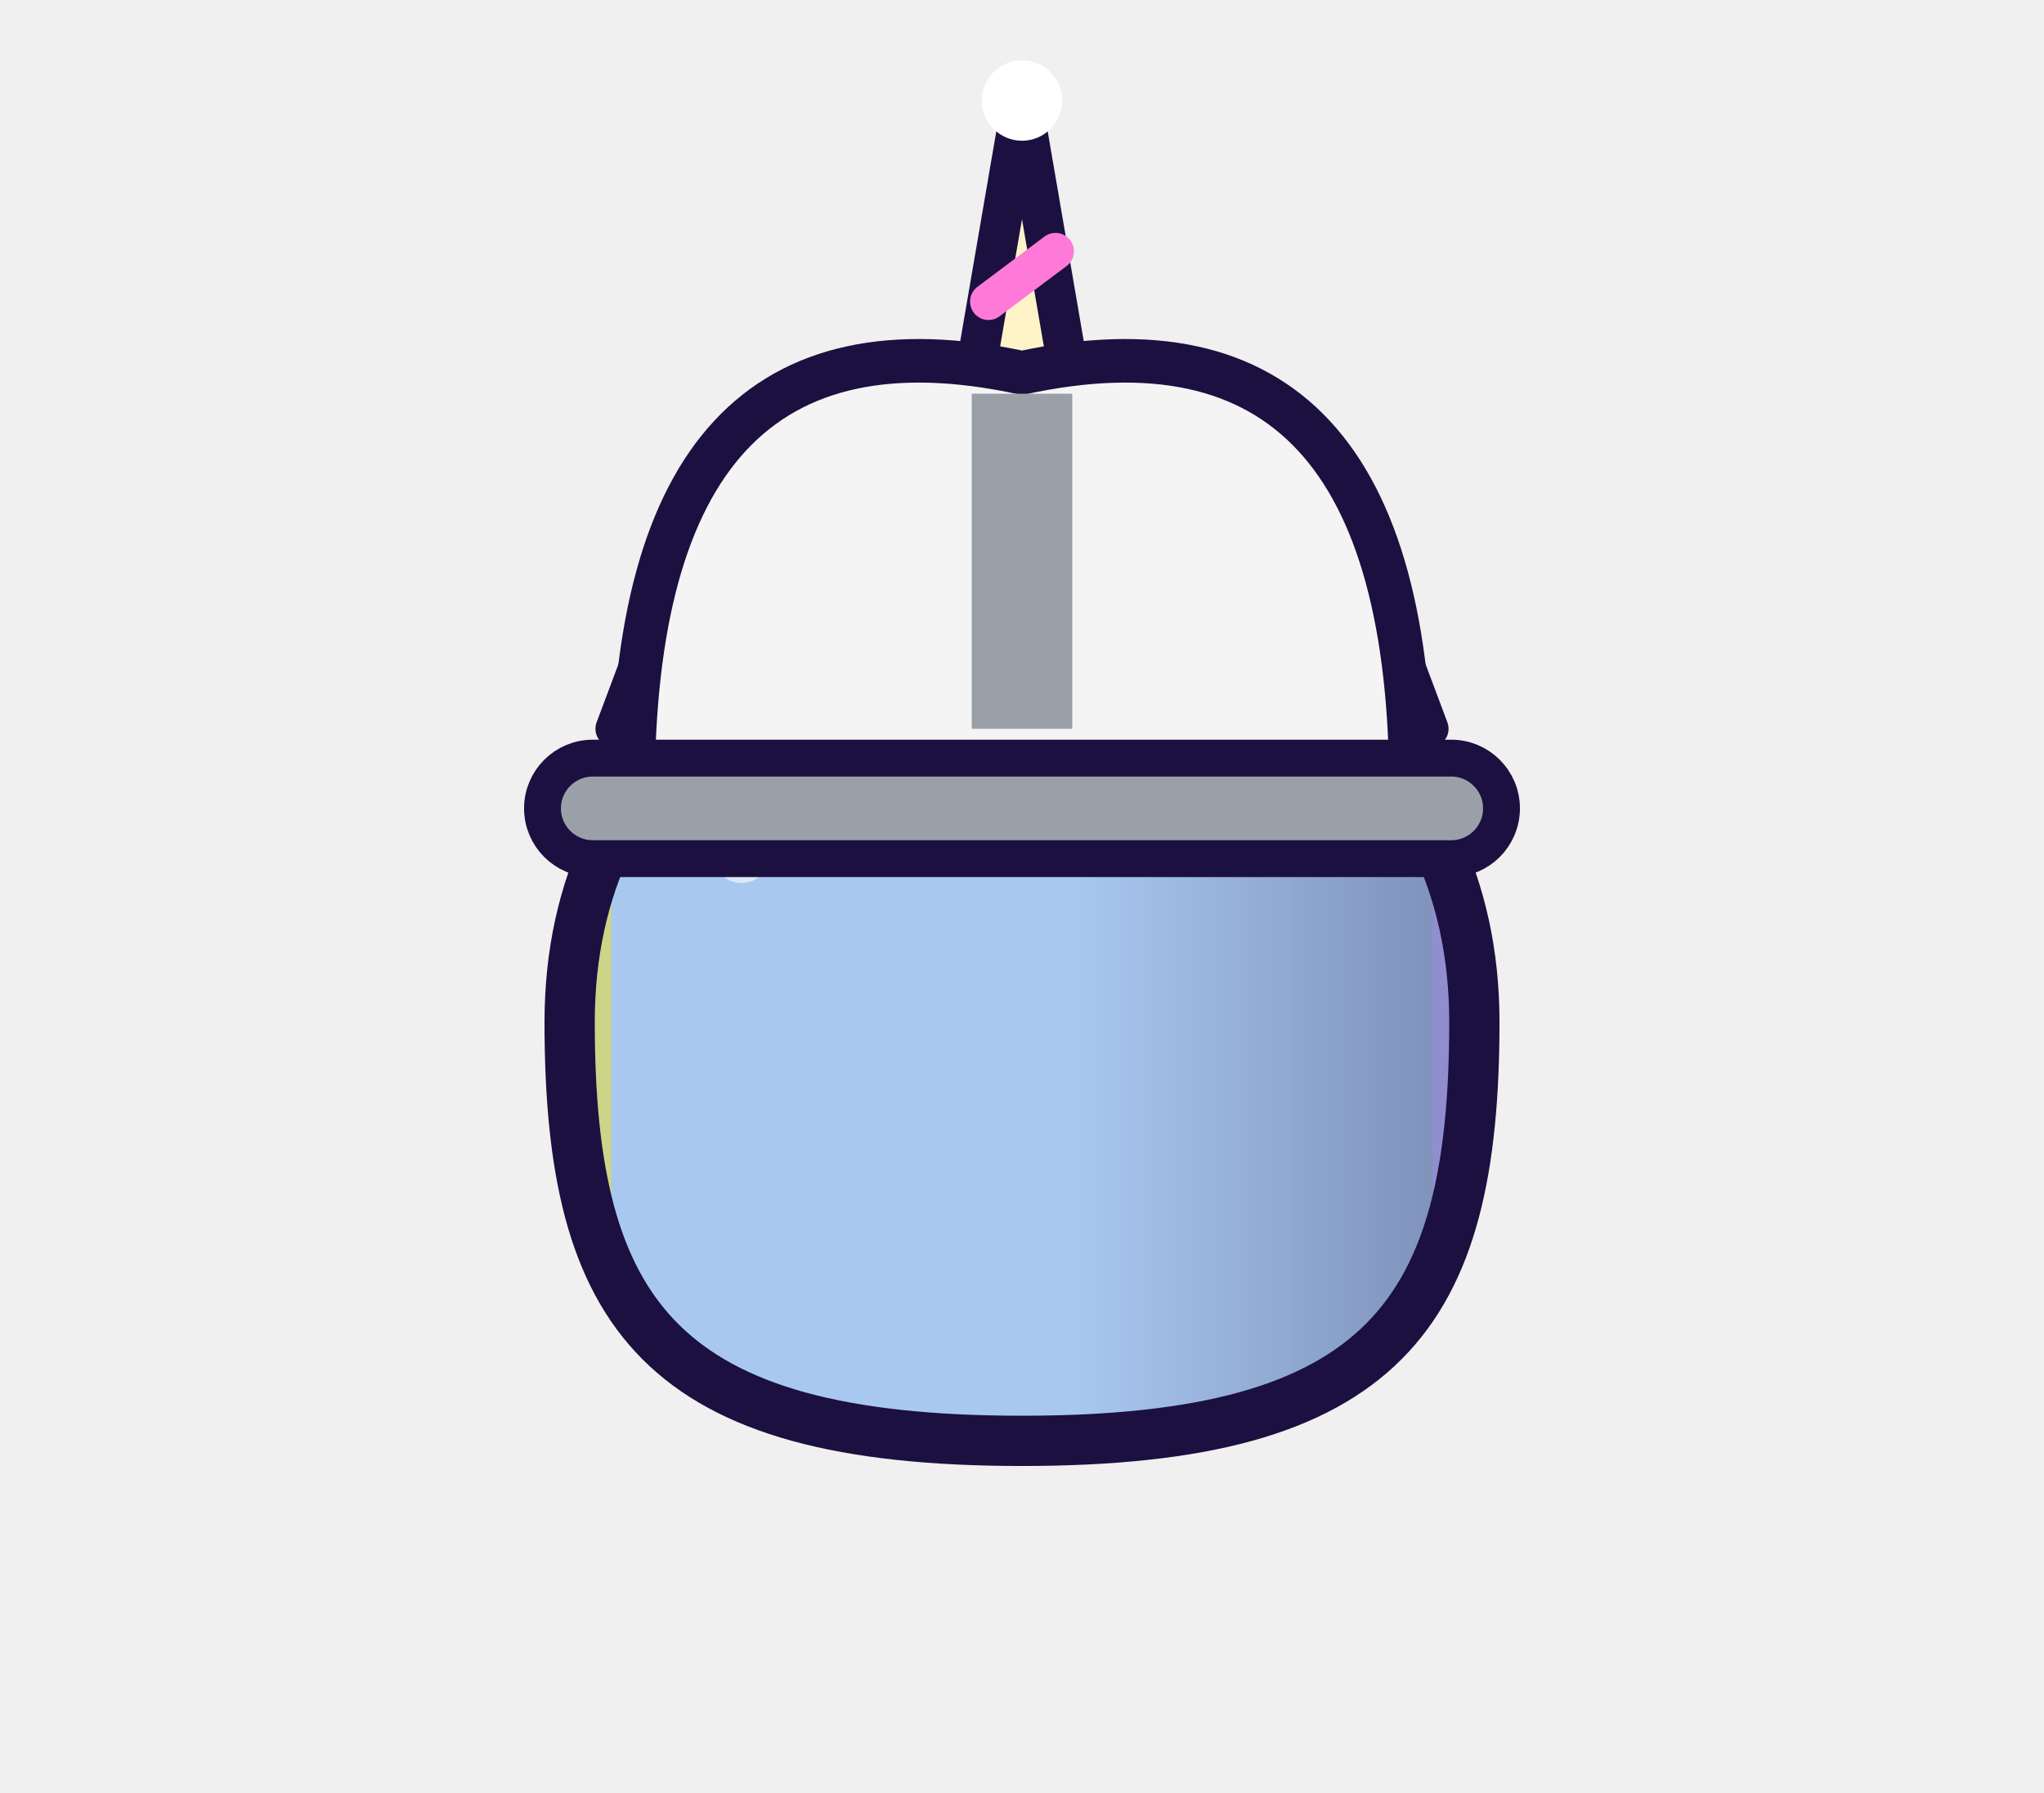
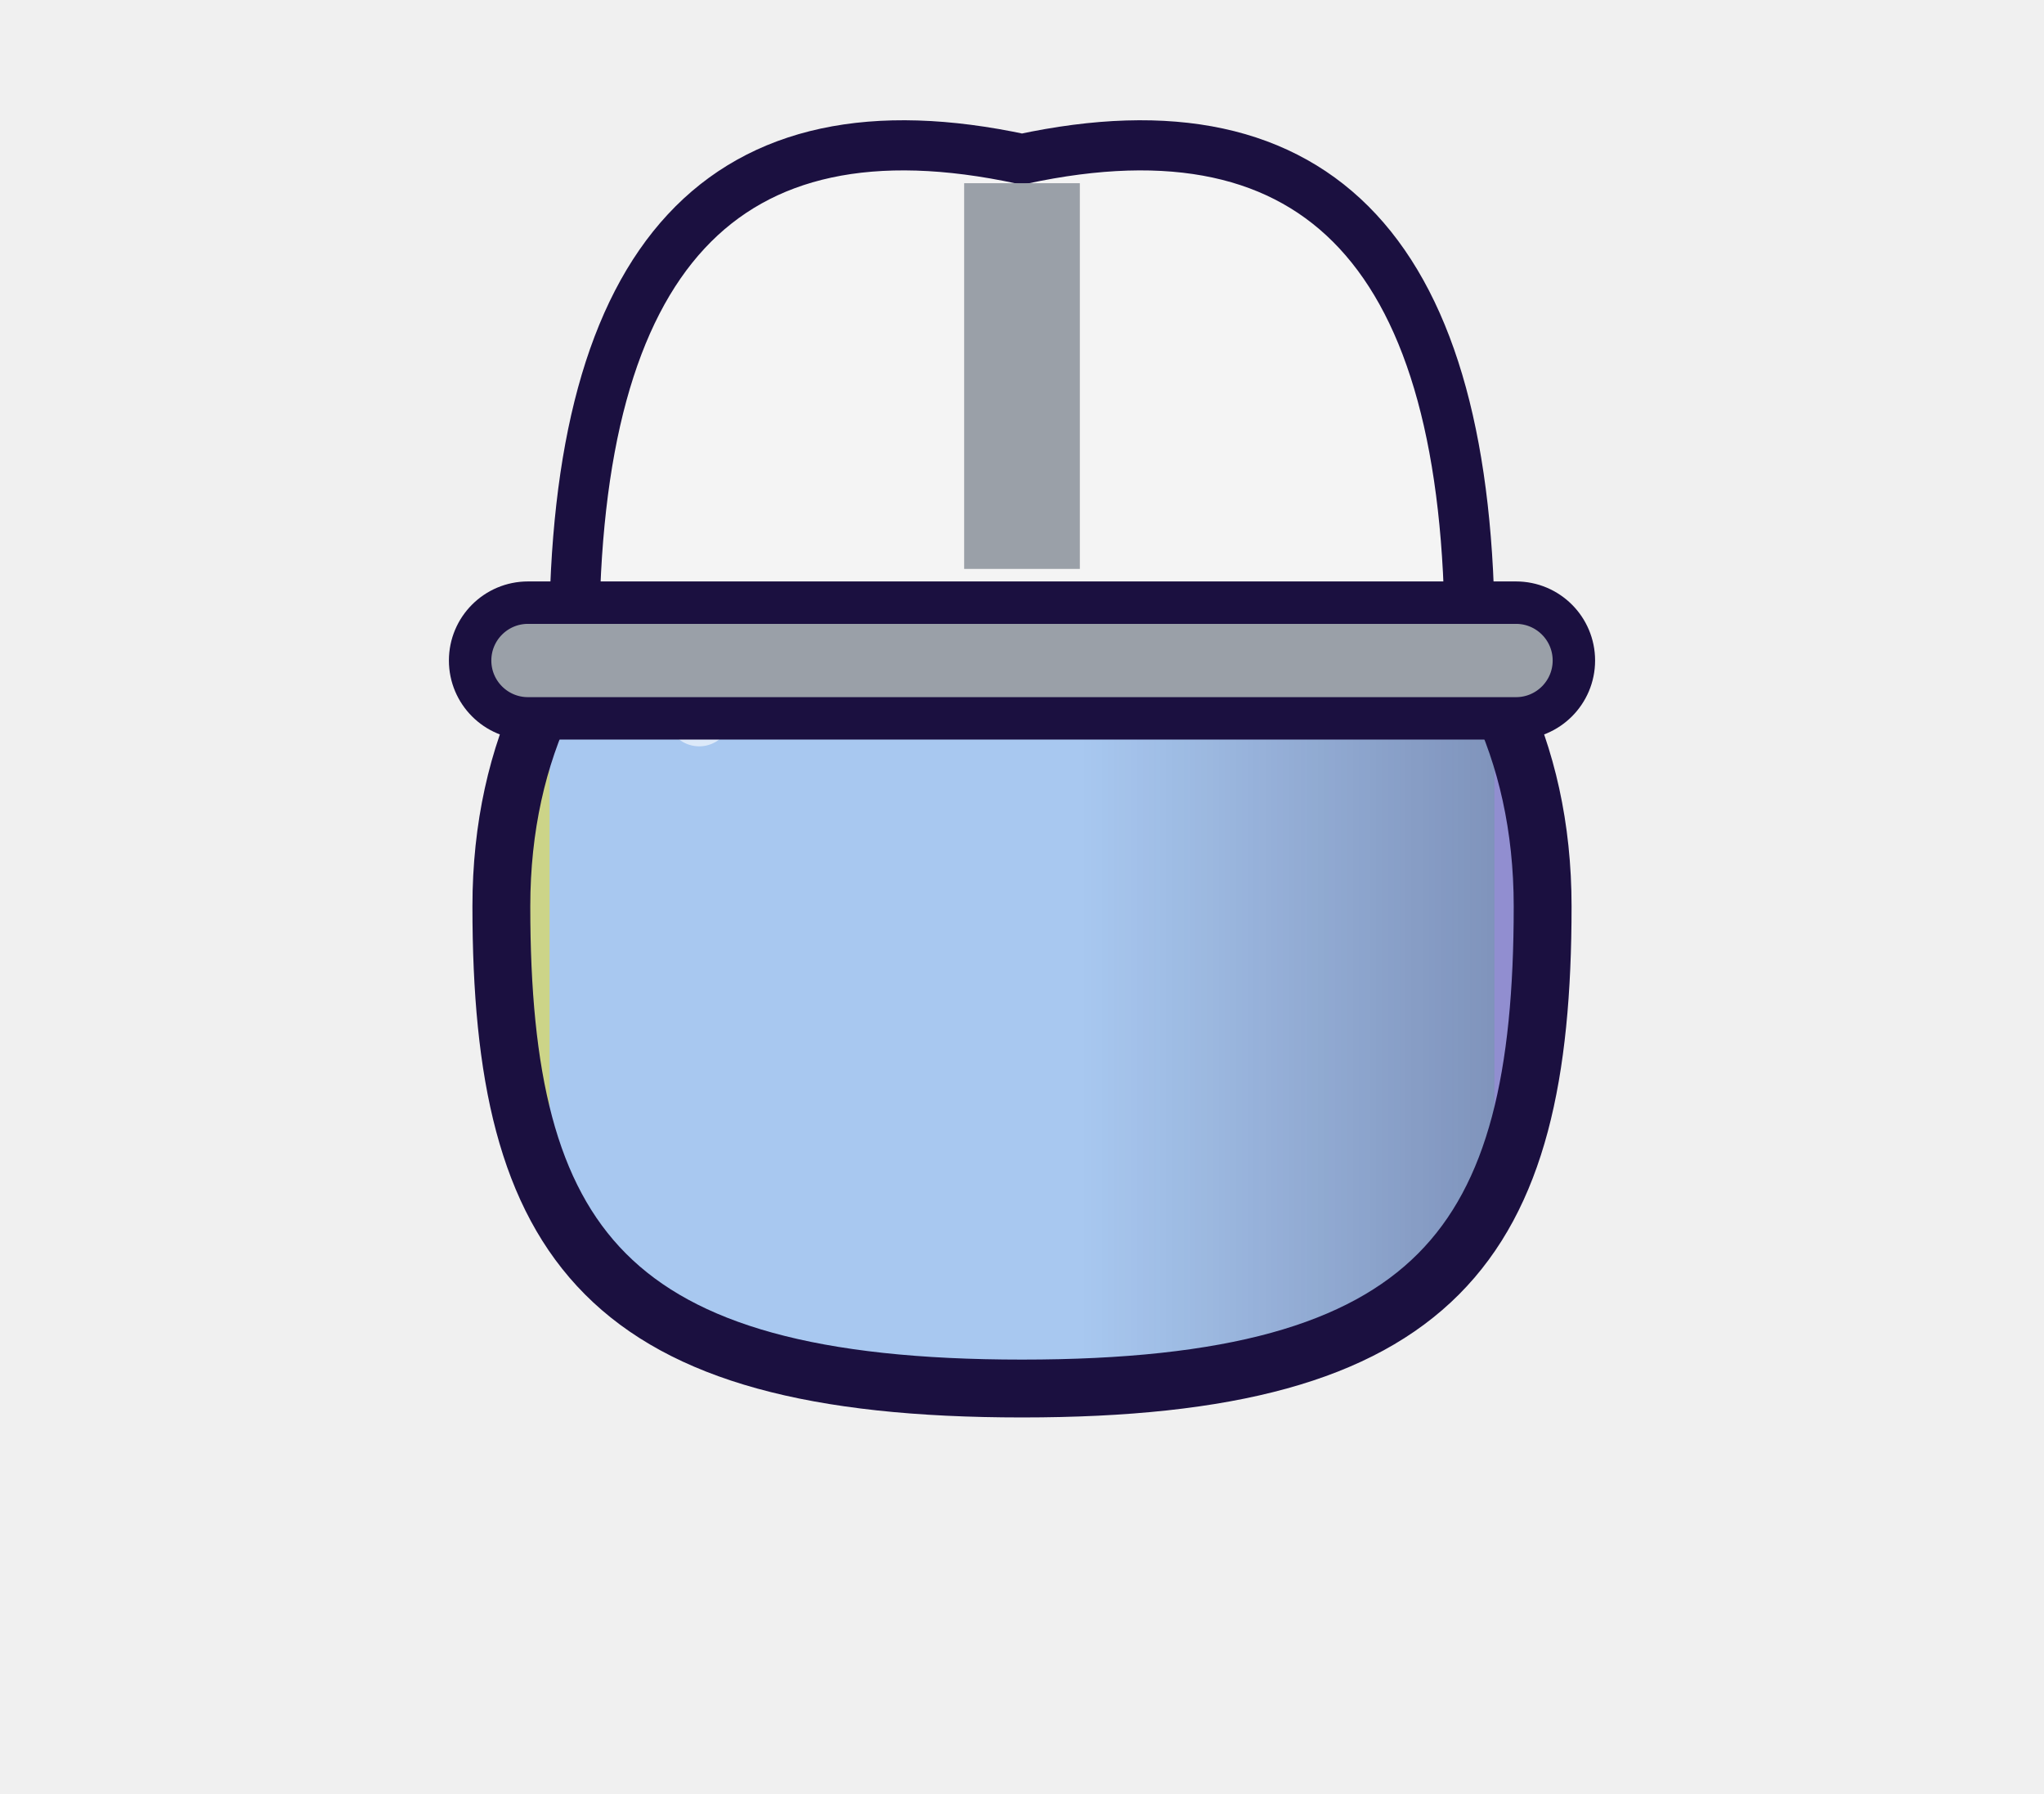
- <svg xmlns="http://www.w3.org/2000/svg" width="244" height="214" viewBox="-61 -247 122 107">
+ <svg xmlns="http://www.w3.org/2000/svg" width="212" height="186" viewBox="-53 -233 106 93">
  <defs>
    <clipPath id="hc">
      <path d="M-27 -186 C-27 -219 27 -219 27 -186 C27 -168.5 21.6 -161 0 -161 C-21.6 -161 -27 -168.5 -27 -186 Z" />
    </clipPath>
    <linearGradient id="shd" x1="0" y1="0" x2="1" y2="0">
      <stop offset="0" stop-color="#150a33" stop-opacity="0" />
      <stop offset="0.55" stop-color="#150a33" stop-opacity="0" />
      <stop offset="1" stop-color="#150a33" stop-opacity="0.36" />
    </linearGradient>
  </defs>
-   <path d="M-24.36 -203.5 L-18.36 -219.5 L-12.36 -203.5 Z" fill="#3fd0b0" stroke="#1b1040" stroke-width="2.2" stroke-linejoin="round" />
-   <path d="M-15.18 -205 L-9.18 -224 L-3.18 -205 Z" fill="#1a7a66" stroke="#1b1040" stroke-width="2.2" stroke-linejoin="round" />
-   <path d="M-6 -206.5 L0 -228.5 L6 -206.5 Z" fill="#3fd0b0" stroke="#1b1040" stroke-width="2.2" stroke-linejoin="round" />
-   <path d="M3.18 -205 L9.18 -224 L15.18 -205 Z" fill="#1a7a66" stroke="#1b1040" stroke-width="2.2" stroke-linejoin="round" />
-   <path d="M12.36 -203.5 L18.36 -219.5 L24.36 -203.5 Z" fill="#3fd0b0" stroke="#1b1040" stroke-width="2.2" stroke-linejoin="round" />
  <path d="M-27 -186 C-27 -219 27 -219 27 -186 C27 -168.5 21.6 -161 0 -161 C-21.6 -161 -27 -168.5 -27 -186 Z" fill="#a8c8f0" />
  <g clip-path="url(#hc)">
    <rect x="-31" y="-221" width="62" height="65" fill="url(#shd)" />
    <rect x="-29" y="-221" width="4.5" height="65" fill="#f0e020" fill-opacity="0.5" />
    <rect x="24.5" y="-221" width="4.5" height="65" fill="#ac87f0" fill-opacity="0.4" />
    <ellipse cx="-9.72" cy="-198.5" rx="7.02" ry="3.25" fill="#ff8322" fill-opacity="0.5" />
  </g>
  <path d="M-27 -186 C-27 -219 27 -219 27 -186 C27 -168.5 21.6 -161 0 -161 C-21.6 -161 -27 -168.5 -27 -186 Z" fill="none" stroke="#1b1040" stroke-width="3" stroke-linejoin="round" stroke-linecap="round" />
  <path d="M-16.74 -196 Q-13.5 -208.5 -1.35 -209.75" fill="none" stroke="#ffffff" stroke-width="3.4" stroke-linejoin="round" stroke-linecap="round" stroke-opacity="0.6" />
-   <path d="M-5.5 -209 L0 -241 L5.5 -209 Z" fill="#fff4c8" stroke="#1b1040" stroke-width="2.4" stroke-linejoin="round" />
-   <path d="M-4.4 -215 L4.4 -218" stroke="#ff7ad8" stroke-width="2.2" stroke-linecap="round" fill="none" />
-   <path d="M-3.2 -222 L3.2 -225" stroke="#7ff0ff" stroke-width="2.2" stroke-linecap="round" fill="none" />
-   <path d="M-2 -229 L2 -232" stroke="#ff7ad8" stroke-width="2.2" stroke-linecap="round" fill="none" />
-   <circle cx="0" cy="-241" r="2.4" fill="#ffffff" />
-   <path d="M-16.5 -199.75 L-16.74 -214.75 L-10.5 -199.75 Z" fill="#fff2c0" stroke="#1b1040" stroke-width="2" stroke-linejoin="round" />
-   <path d="M10.5 -199.75 L16.74 -214.75 L16.5 -199.75 Z" fill="#fff2c0" stroke="#1b1040" stroke-width="2" stroke-linejoin="round" />
  <path d="M-23.22 -199.75 Q-23.22 -229.75 0 -224.75 Q23.22 -229.75 23.22 -199.75 Z" fill="#f4f4f4" stroke="#1b1040" stroke-width="2.6" stroke-linejoin="round" />
  <rect x="-28.62" y="-201.75" width="57.24" height="6" rx="3" fill="#9aa0a8" stroke="#1b1040" stroke-width="2.2" />
  <rect x="-3" y="-223.5" width="6" height="20" fill="#9aa0a8" />
</svg>
